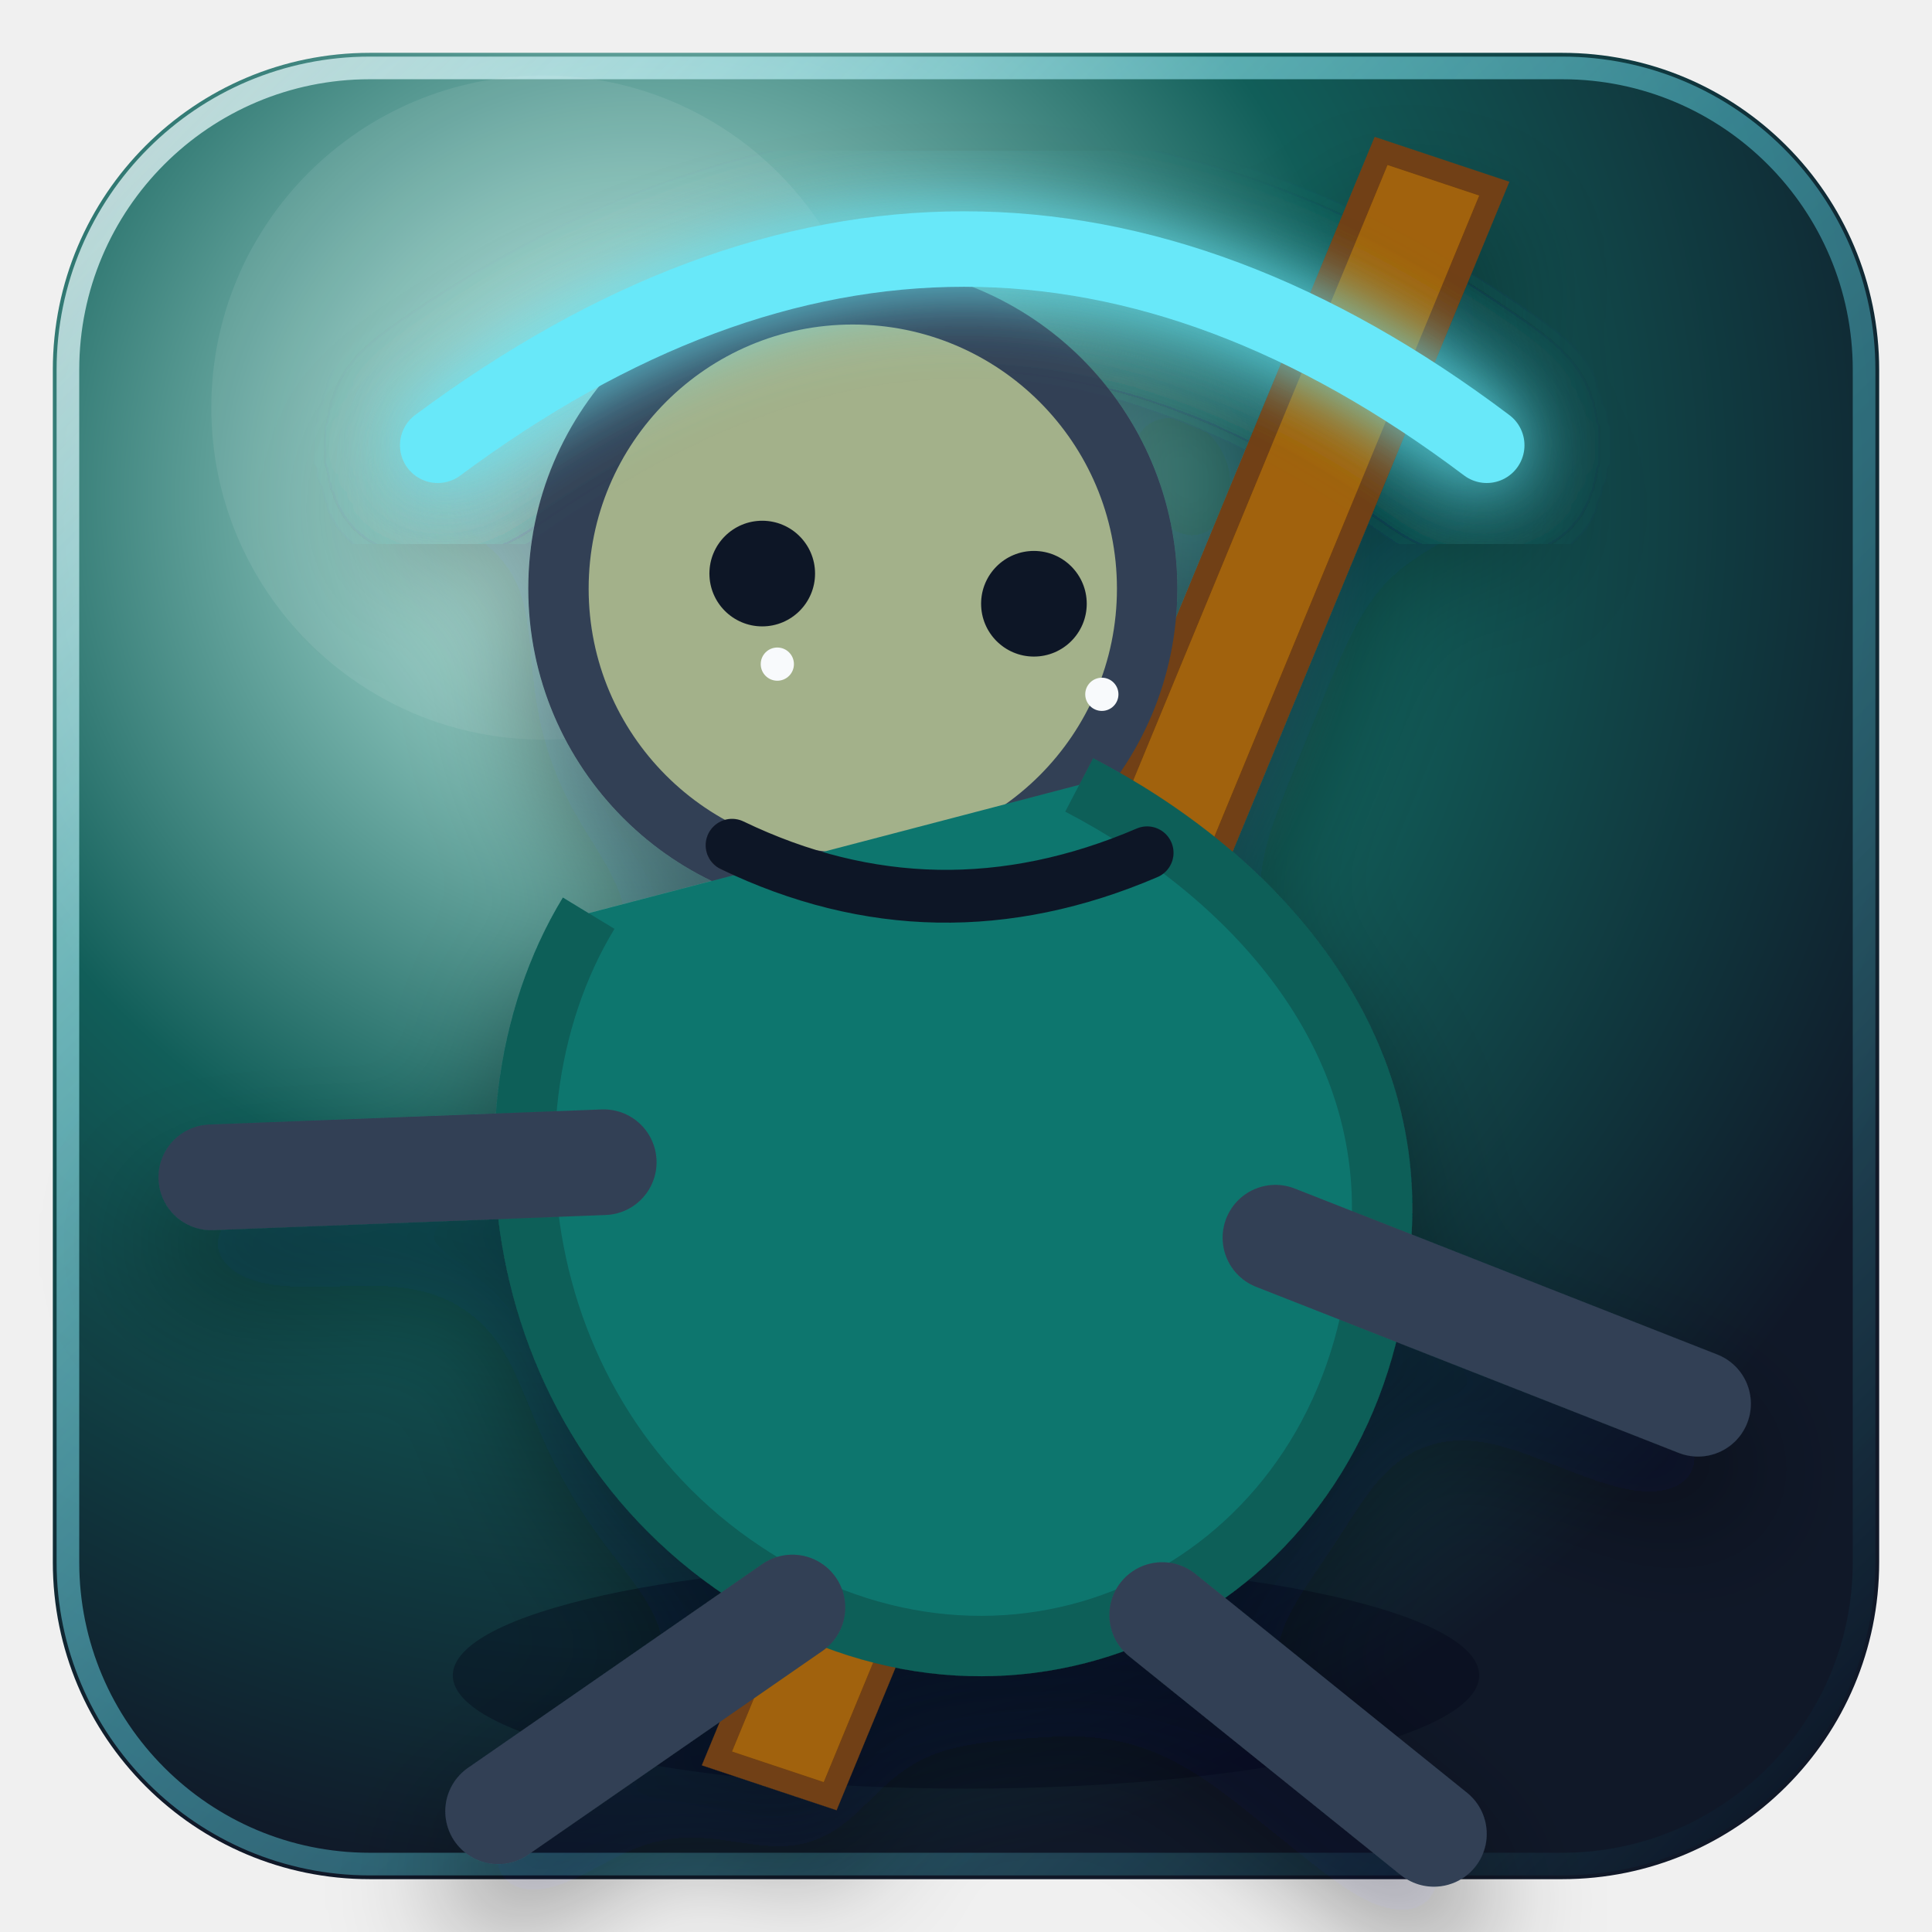
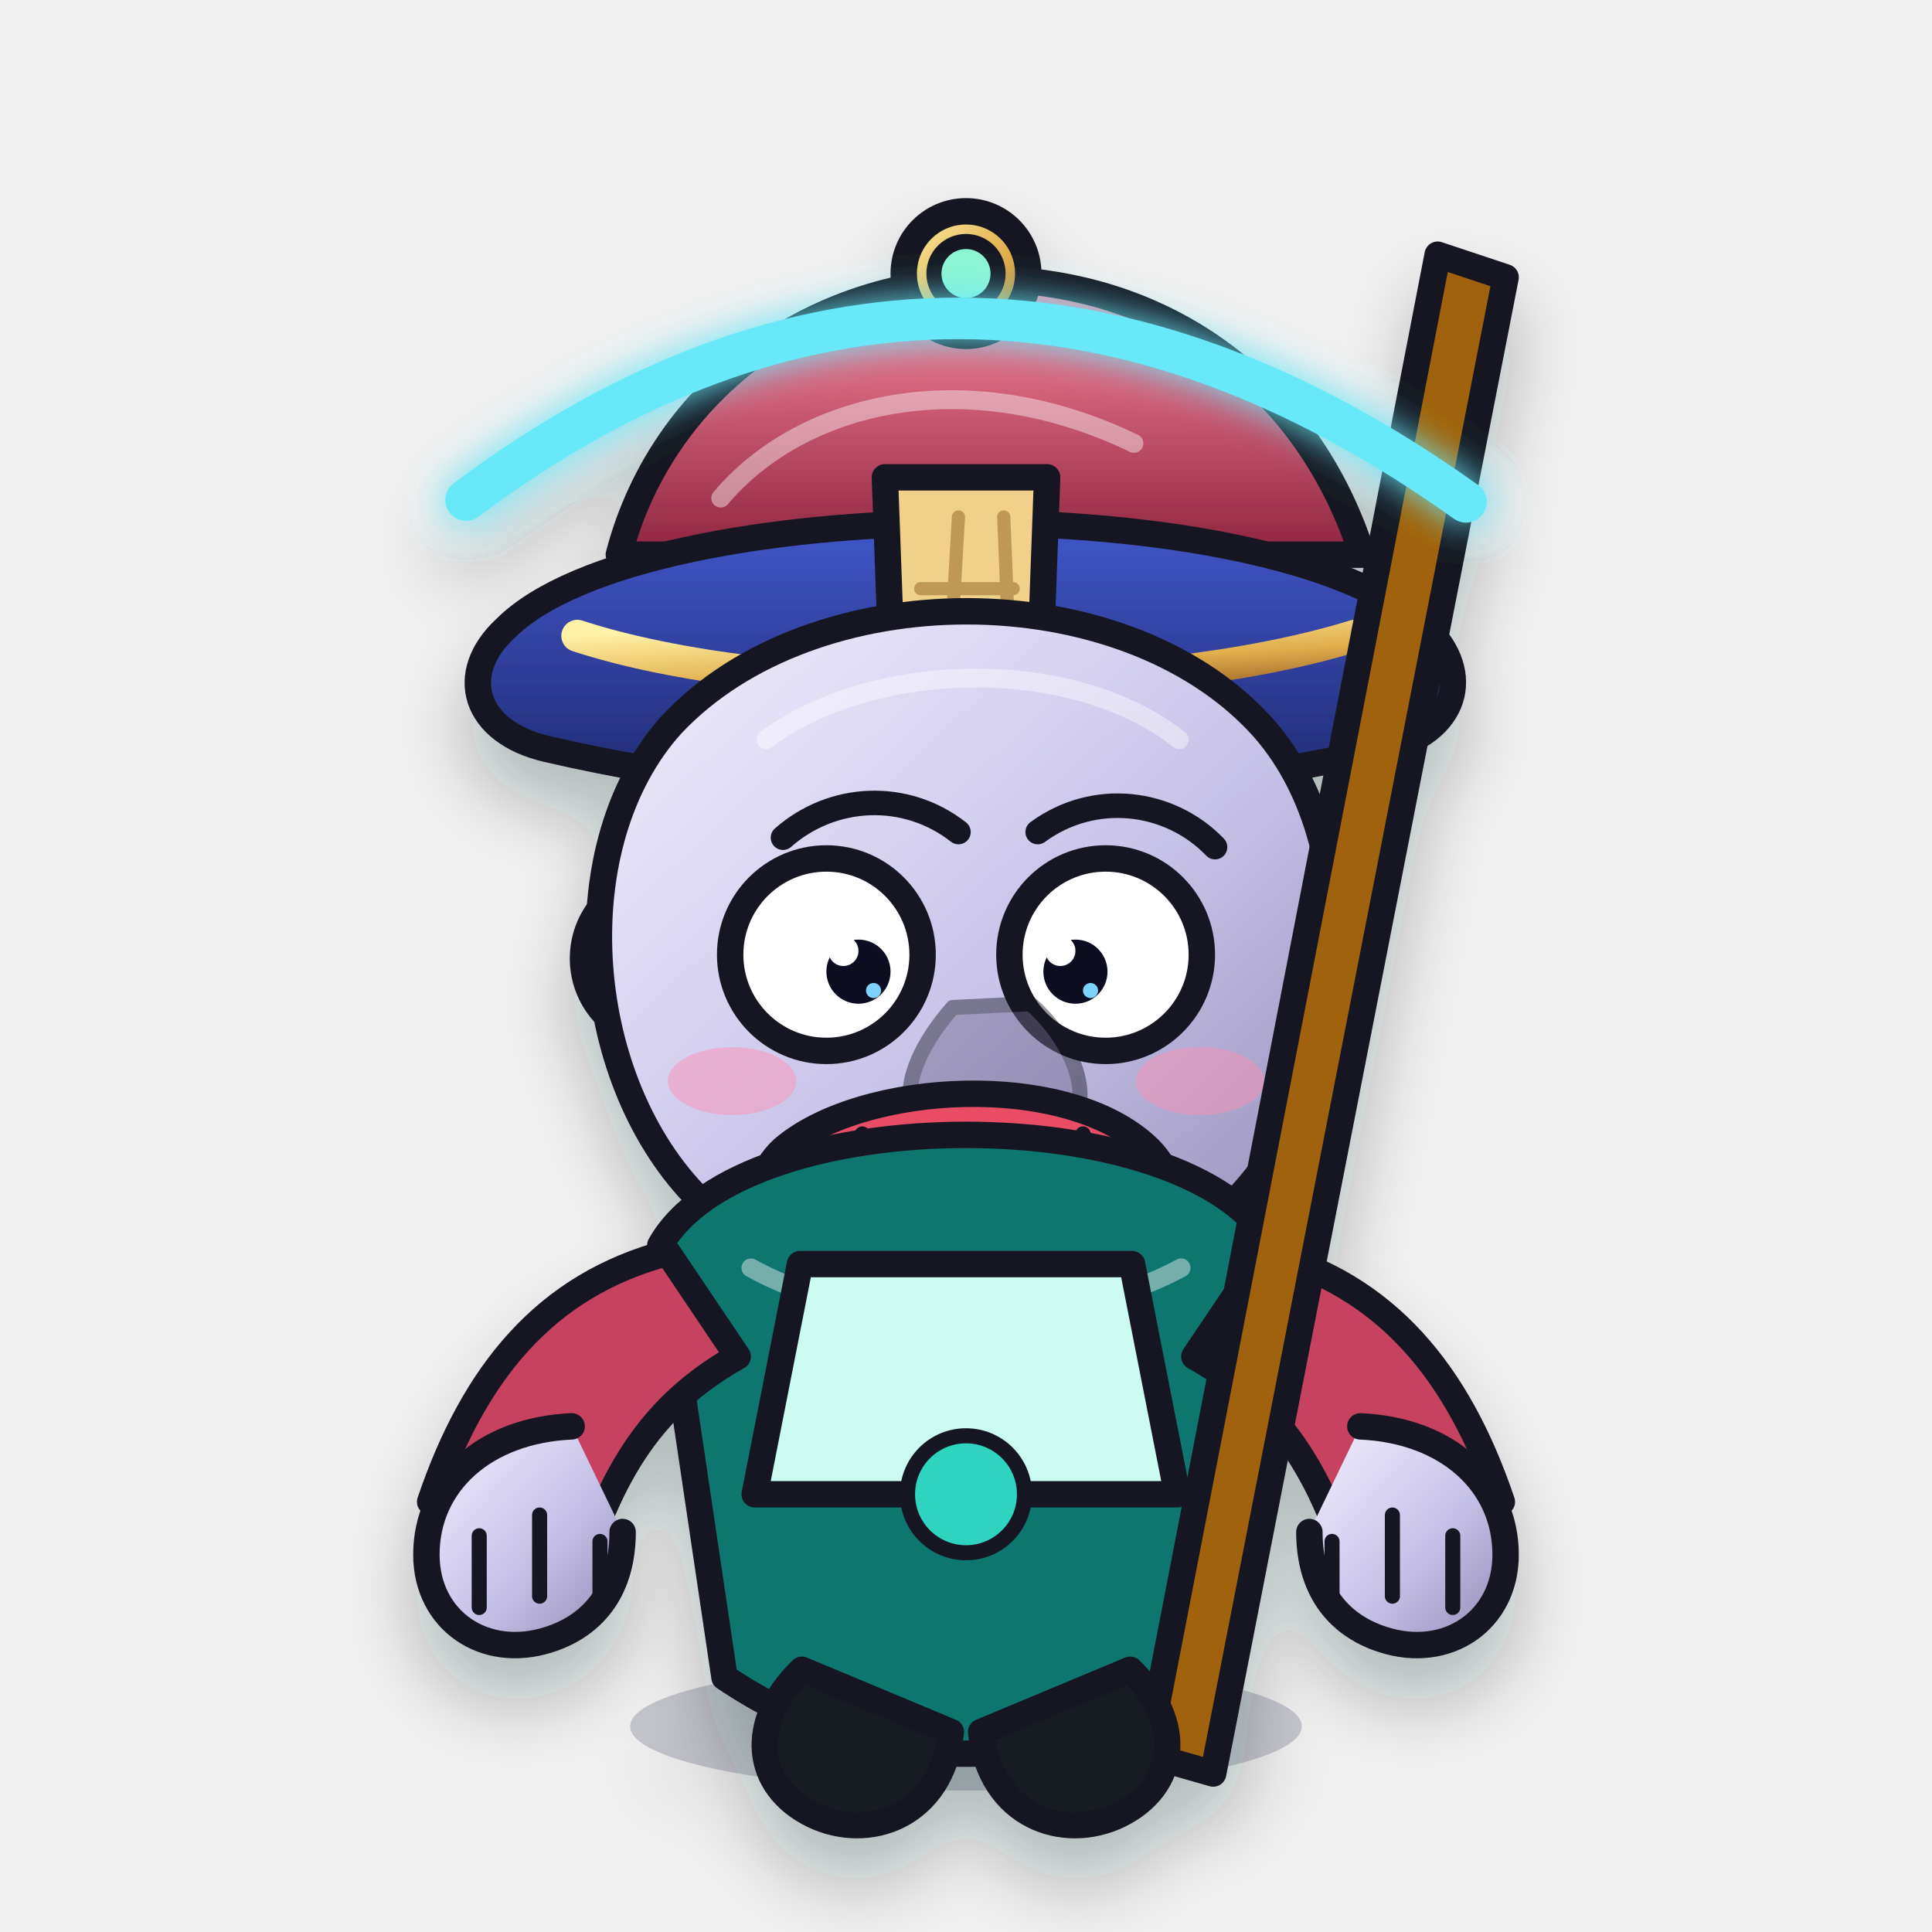
- <svg xmlns="http://www.w3.org/2000/svg" viewBox="0 0 256 256" role="img" aria-label="撐桿跳僵屍" class="premium-detail">
+ <svg xmlns="http://www.w3.org/2000/svg" viewBox="0 0 1024 1024" role="img" aria-label="撐桿跳僵屍" class="chibi-no-bg premium-detail">
  <defs>
-     <radialGradient id="bg" cx="32%" cy="24%" r="78%">
-       <stop offset="0" stop-color="#ccfbf1" />
-       <stop offset="0.52" stop-color="#115e59" />
-       <stop offset="1" stop-color="#101828" />
-     </radialGradient>
-     <linearGradient id="rim" x1="0" y1="0" x2="1" y2="1">
-       <stop offset="0" stop-color="#fff" stop-opacity=".95" />
-       <stop offset=".48" stop-color="#67e8f9" stop-opacity=".55" />
-       <stop offset="1" stop-color="#020617" stop-opacity=".75" />
+     <linearGradient id="skin" x1="0" y1="0" x2="1" y2="1">
+       <stop offset="0" stop-color="#f2f0ff" />
+       <stop offset=".55" stop-color="#c8c3e8" />
+       <stop offset="1" stop-color="#928bb6" />
    </linearGradient>
-     <linearGradient id="metal" x1="0" y1="0" x2="1" y2="1">
-       <stop offset="0" stop-color="#f8fafc" />
-       <stop offset=".35" stop-color="#94a3b8" />
-       <stop offset=".7" stop-color="#475569" />
-       <stop offset="1" stop-color="#1e293b" />
+     <linearGradient id="leaf" x1="0" y1="0" x2="1" y2="1">
+       <stop offset="0" stop-color="#d9f99d" />
+       <stop offset=".5" stop-color="#4ade80" />
+       <stop offset="1" stop-color="#15803d" />
    </linearGradient>
-     <filter id="shadow" x="-30%" y="-30%" width="160%" height="170%">
-       <feDropShadow dx="0" dy="9" stdDeviation="8" flood-color="#020617" flood-opacity=".42" />
+     <linearGradient id="gold" x1="0" y1="0" x2="1" y2="1">
+       <stop offset="0" stop-color="#fff1a6" />
+       <stop offset=".6" stop-color="#e0ad4b" />
+       <stop offset="1" stop-color="#9a6227" />
+     </linearGradient>
+     <linearGradient id="robe" x1="0" y1="0" x2="0" y2="1">
+       <stop offset="0" stop-color="#7f8cff" />
+       <stop offset="1" stop-color="#4246ae" />
+     </linearGradient>
+     <linearGradient id="red" x1="0" y1="0" x2="0" y2="1">
+       <stop offset="0" stop-color="#ff8aa0" />
+       <stop offset="1" stop-color="#8e2440" />
+     </linearGradient>
+     <linearGradient id="blue" x1="0" y1="0" x2="0" y2="1">
+       <stop offset="0" stop-color="#4156c9" />
+       <stop offset="1" stop-color="#202970" />
+     </linearGradient>
+     <filter id="shadow" x="-40%" y="-40%" width="180%" height="180%">
+       <feDropShadow dx="0" dy="24" stdDeviation="18" flood-color="#111827" flood-opacity=".25" />
    </filter>
-     <filter id="softGlow" x="-50%" y="-50%" width="200%" height="200%">
-       <feGaussianBlur stdDeviation="5" result="blur" />
+     <filter id="glow" x="-80%" y="-80%" width="260%" height="260%">
+       <feGaussianBlur stdDeviation="10" result="b" />
      <feMerge>
-         <feMergeNode in="blur" />
+         <feMergeNode in="b" />
        <feMergeNode in="SourceGraphic" />
      </feMerge>
    </filter>
-     <style>.float{animation:float 1.8s ease-in-out infinite alternate;transform-origin:128px 154px}.run{animation:run .72s ease-in-out infinite alternate;transform-origin:128px 170px}.blink{animation:blink 3.2s infinite;transform-origin:center}.shine{animation:shine 1.4s ease-in-out infinite alternate}@keyframes float{from{transform:translateY(4px)}to{transform:translateY(-6px)}}@keyframes run{from{transform:rotate(-2.5deg) translateY(2px)}to{transform:rotate(2.5deg) translateY(-3px)}}@keyframes blink{0%,91%,100%{transform:scaleY(1)}94%{transform:scaleY(.12)}}@keyframes shine{from{opacity:.35}to{opacity:1}}</style>
+     <style>.line{stroke:#171922;stroke-width:14;stroke-linecap:round;stroke-linejoin:round}.thin{stroke:#171922;stroke-width:8;stroke-linecap:round;stroke-linejoin:round}.soft{stroke:#fff;stroke-width:10;stroke-linecap:round;opacity:.42}.float{animation:bob 1.8s ease-in-out infinite alternate;transform-origin:512px 675px}.run{animation:run .72s ease-in-out infinite alternate;transform-origin:512px 700px}.blink{animation:blink 3.4s infinite;transform-origin:center}.shine{animation:shine 1.5s ease-in-out infinite alternate}.cheek{fill:#ff8fb1;opacity:.48}@keyframes bob{from{transform:translateY(7px)}to{transform:translateY(-8px)}}@keyframes run{from{transform:translateY(6px) rotate(-2deg)}to{transform:translateY(-7px) rotate(2deg)}}@keyframes blink{0%,92%,100%{transform:scaleY(1)}95%{transform:scaleY(.12)}}@keyframes shine{from{opacity:.45}to{opacity:1}}</style>
  </defs>
-   <rect x="7" y="7" width="242" height="242" rx="42" fill="url(#bg)" />
-   <rect x="9" y="9" width="238" height="238" rx="40" fill="none" stroke="url(#rim)" stroke-width="3" opacity=".8" />
-   <circle cx="72" cy="54" r="44" fill="#fff" opacity=".08" />
-   <ellipse cx="128" cy="222" rx="68" ry="15" fill="#020617" opacity=".38" />
  <g class="run" filter="url(#shadow)">
-     <path d="M183 20l15 5-88 213-15-5z" fill="#a16207" stroke="#713f12" stroke-width="3" />
-     <circle cx="113" cy="78" r="39" fill="#a3b18a" stroke="#334155" stroke-width="8" />
-     <path d="M78 121c-17 28-9 74 29 92 35 16 74-7 76-49 2-27-17-48-40-60" fill="#0f766e" stroke="#115e59" stroke-width="8" />
-     <path d="M80 154l-52 2M169 164l56 22M105 213l-39 27M154 214l36 29" stroke="#334155" stroke-width="14" stroke-linecap="round" />
-     <path class="shine" d="M58 59q70-52 139 0" stroke="#67e8f9" stroke-width="10" fill="none" stroke-linecap="round" filter="url(#softGlow)" />
+     <ellipse cx="512" cy="915" rx="178" ry="34" fill="#0f172a" opacity=".18" />
+     <path class="line" fill="url(#red)" d="M328 294c24-92 112-154 216-145 84 8 151 61 178 145z" />
+     <path class="soft" fill="none" d="M382 264c43-51 130-72 219-29" />
+     <path class="line" fill="url(#blue)" d="M268 333c73-73 409-76 488 0 25 24 16 55-22 64-142 33-302 33-444 0-39-9-48-40-22-64z" />
+     <path fill="none" stroke="url(#gold)" stroke-width="17" stroke-linecap="round" d="M306 337c104 34 302 34 412 0" />
+     <circle class="line" cx="512" cy="145" r="33" fill="url(#gold)" />
+     <circle class="thin" cx="512" cy="145" r="17" fill="#8df5d2" />
+     <path class="line" fill="#efd18a" d="M469 253h86l-7 191c-1 24-15 39-36 39s-35-15-36-39z" />
+     <path d="M488 312h49M490 365h45M508 274l-10 172M532 274l7 169" stroke="#976a31" stroke-width="7" stroke-linecap="round" opacity=".55" />
+     <circle class="line" cx="352" cy="508" r="43" fill="url(#skin)" />
+     <circle class="line" cx="672" cy="508" r="43" fill="url(#skin)" />
+     <path class="line" fill="url(#skin)" d="M356 384c75-80 238-80 312 0 57 62 50 184-10 249-68 74-220 74-290 0-61-64-69-186-12-249z" />
+     <path class="soft" fill="none" d="M406 392c56-42 162-45 219 0" />
+     <path d="M415 444c26-23 65-25 93-3M550 441c30-22 70-17 94 8" fill="none" stroke="#151922" stroke-width="13" stroke-linecap="round" />
    <g class="blink">
-       <circle cx="101" cy="76" r="7" fill="#111827" />
-       <circle cx="137" cy="80" r="7" fill="#111827" />
-       <circle cx="103" cy="88" r="2.2" fill="#f8fafc" />
-       <circle cx="146" cy="92" r="2.2" fill="#f8fafc" />
+       <circle class="line" cx="438" cy="506" r="51" fill="#fff" />
+       <circle class="line" cx="586" cy="506" r="51" fill="#fff" />
+       <circle cx="455" cy="515" r="17" fill="#0b1020" />
+       <circle cx="570" cy="515" r="17" fill="#0b1020" />
+       <circle cx="447" cy="504" r="8" fill="#fff" />
+       <circle cx="562" cy="504" r="8" fill="#fff" />
+       <circle cx="463" cy="525" r="4" fill="#7dd3fc" />
+       <circle cx="578" cy="525" r="4" fill="#7dd3fc" />
    </g>
-     <path d="M97 112q27 13 55 1" stroke="#111827" stroke-width="7" fill="none" stroke-linecap="round" />
+     <ellipse class="cheek" cx="388" cy="573" rx="34" ry="18" />
+     <ellipse class="cheek" cx="636" cy="573" rx="34" ry="18" />
+     <path class="thin" fill="#6f668c" opacity=".45" d="M505 534c-16 18-35 50-12 68 18 15 53 15 70 0 22-20 1-55-17-70z" />
+     <path class="line" fill="#e94d66" d="M415 609c42-36 151-42 194 0 24 24 15 65-20 82-44 22-110 21-153-1-35-18-45-59-21-81z" />
+     <path class="thin" fill="#fffaf0" d="M457 601l25 55h-50zM574 601l-25 55h50z" />
+     <path d="M466 674q47-16 92 0" fill="none" stroke="#a82740" stroke-width="7" stroke-linecap="round" />
+     <path class="line" fill="#0f766e" d="M350 660c44-78 280-78 324 0l-34 229c-80 54-176 54-256 0z" />
+     <path class="soft" fill="none" d="M398 672c63 35 165 34 228 0" />
+     <path class="line" fill="#ccfbf1" d="M424 670h176l24 122H400z" />
+     <circle class="thin" cx="512" cy="792" r="31" fill="#2dd4bf" />
+     <path class="line" fill="#c74361" d="M354 664c-65 17-103 64-126 132l79 41c18-64 45-96 84-118z" />
+     <path class="line" fill="#c74361" d="M670 664c65 17 103 64 126 132l-79 41c-18-64-45-96-84-118z" />
+     <path class="line" fill="url(#skin)" d="M303 756c-46 2-77 30-77 68 0 35 31 56 65 45 25-8 39-28 39-57" />
+     <path class="line" fill="url(#skin)" d="M721 756c46 2 77 30 77 68 0 35-31 56-65 45-25-8-39-28-39-57" />
+     <path class="line" fill="#a16207" d="M762 135l36 12-155 793-35-10z" />
+     <path class="shine" d="M247 265q258-193 530 1" stroke="#67e8f9" stroke-width="22" fill="none" stroke-linecap="round" filter="url(#glow)" />
+     <path d="M254 814v38M286 803v43M318 817v34M738 803v43M770 814v38M706 817v34" class="thin" fill="none" />
+     <path class="line" fill="#171b24" d="M425 885c-29 28-25 62 6 77 29 14 68 1 73-44zM599 885c29 28 25 62-6 77-29 14-68 1-73-44z" />
  </g>
</svg>
